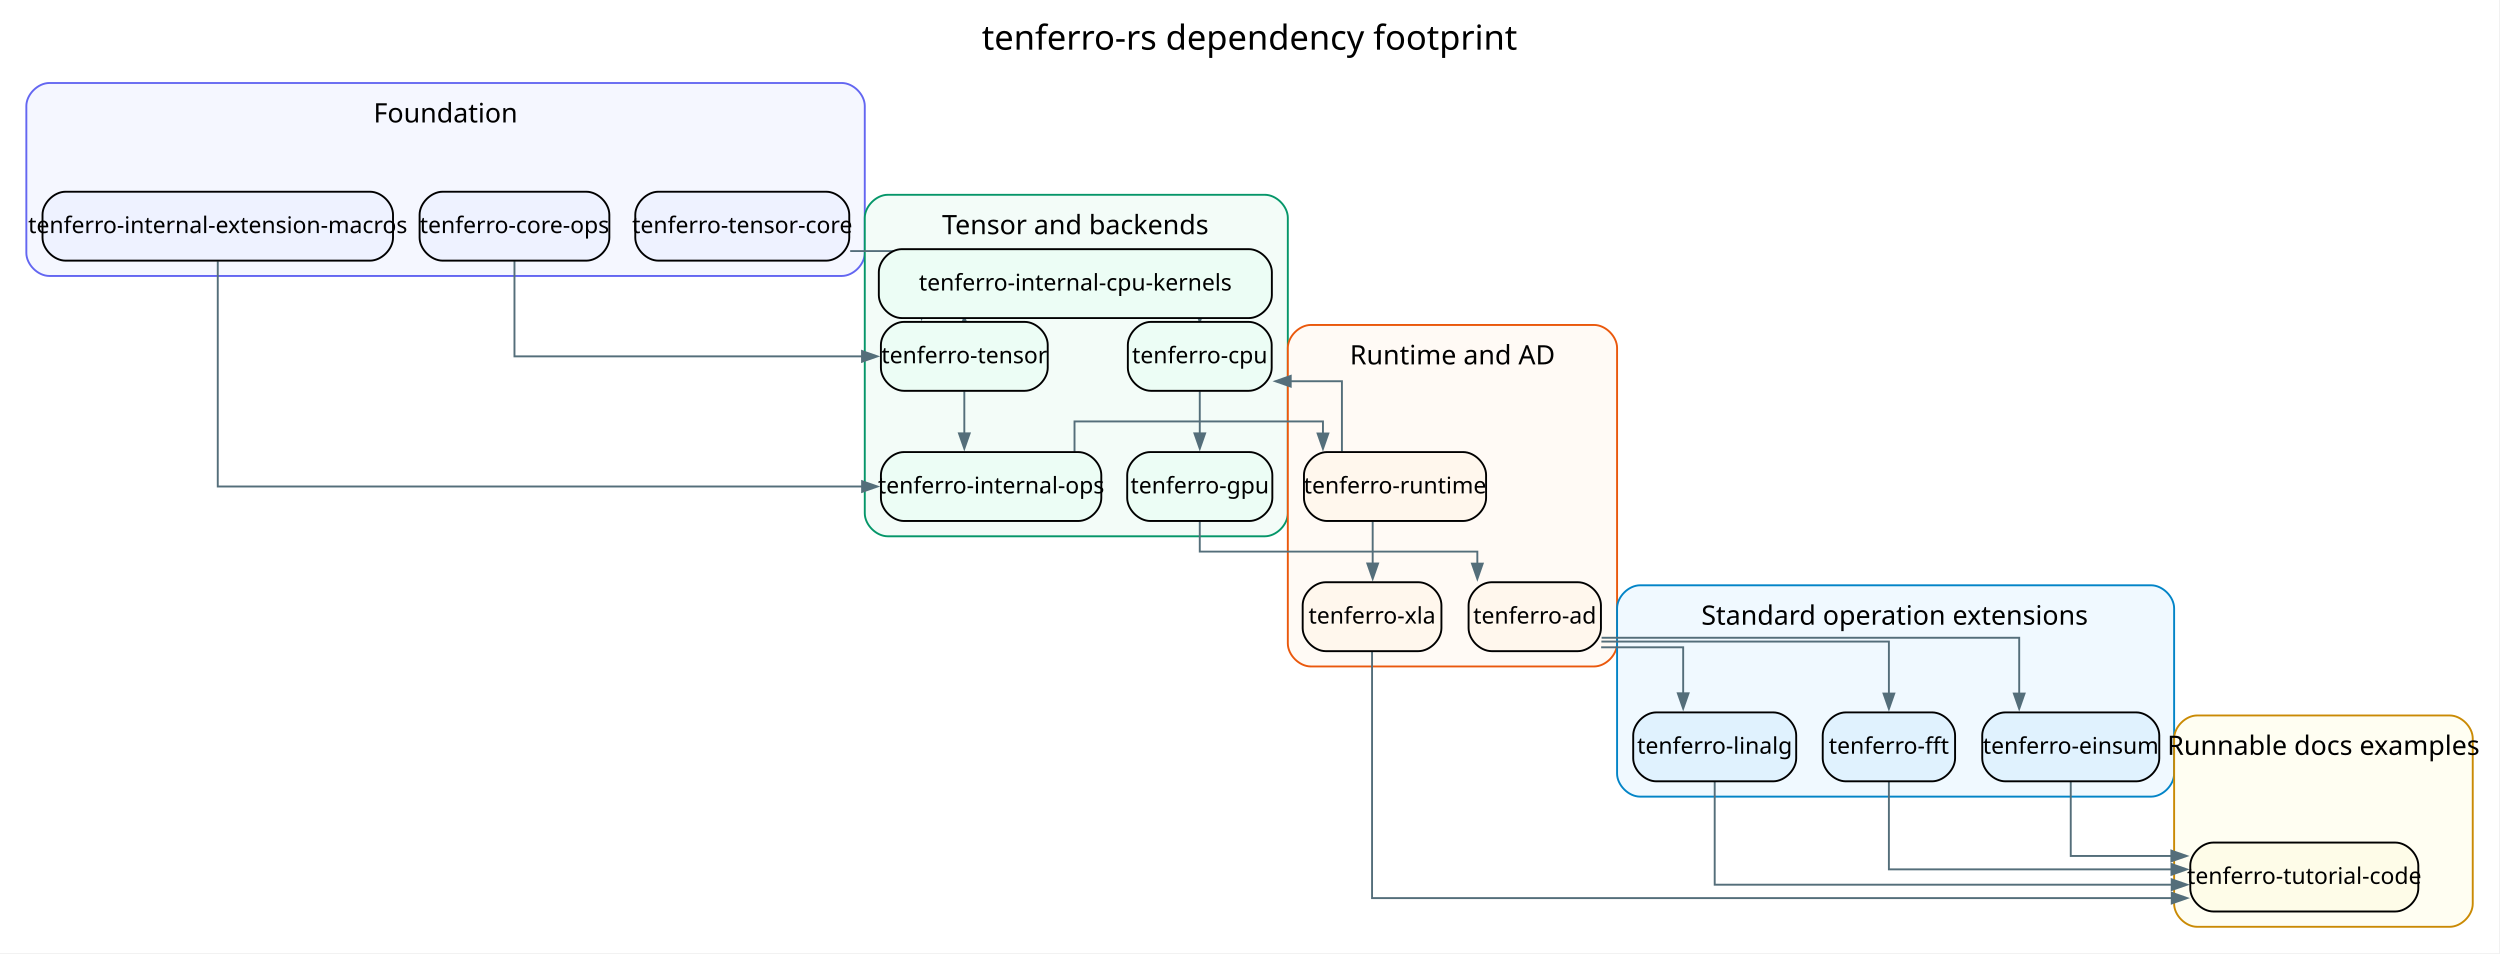
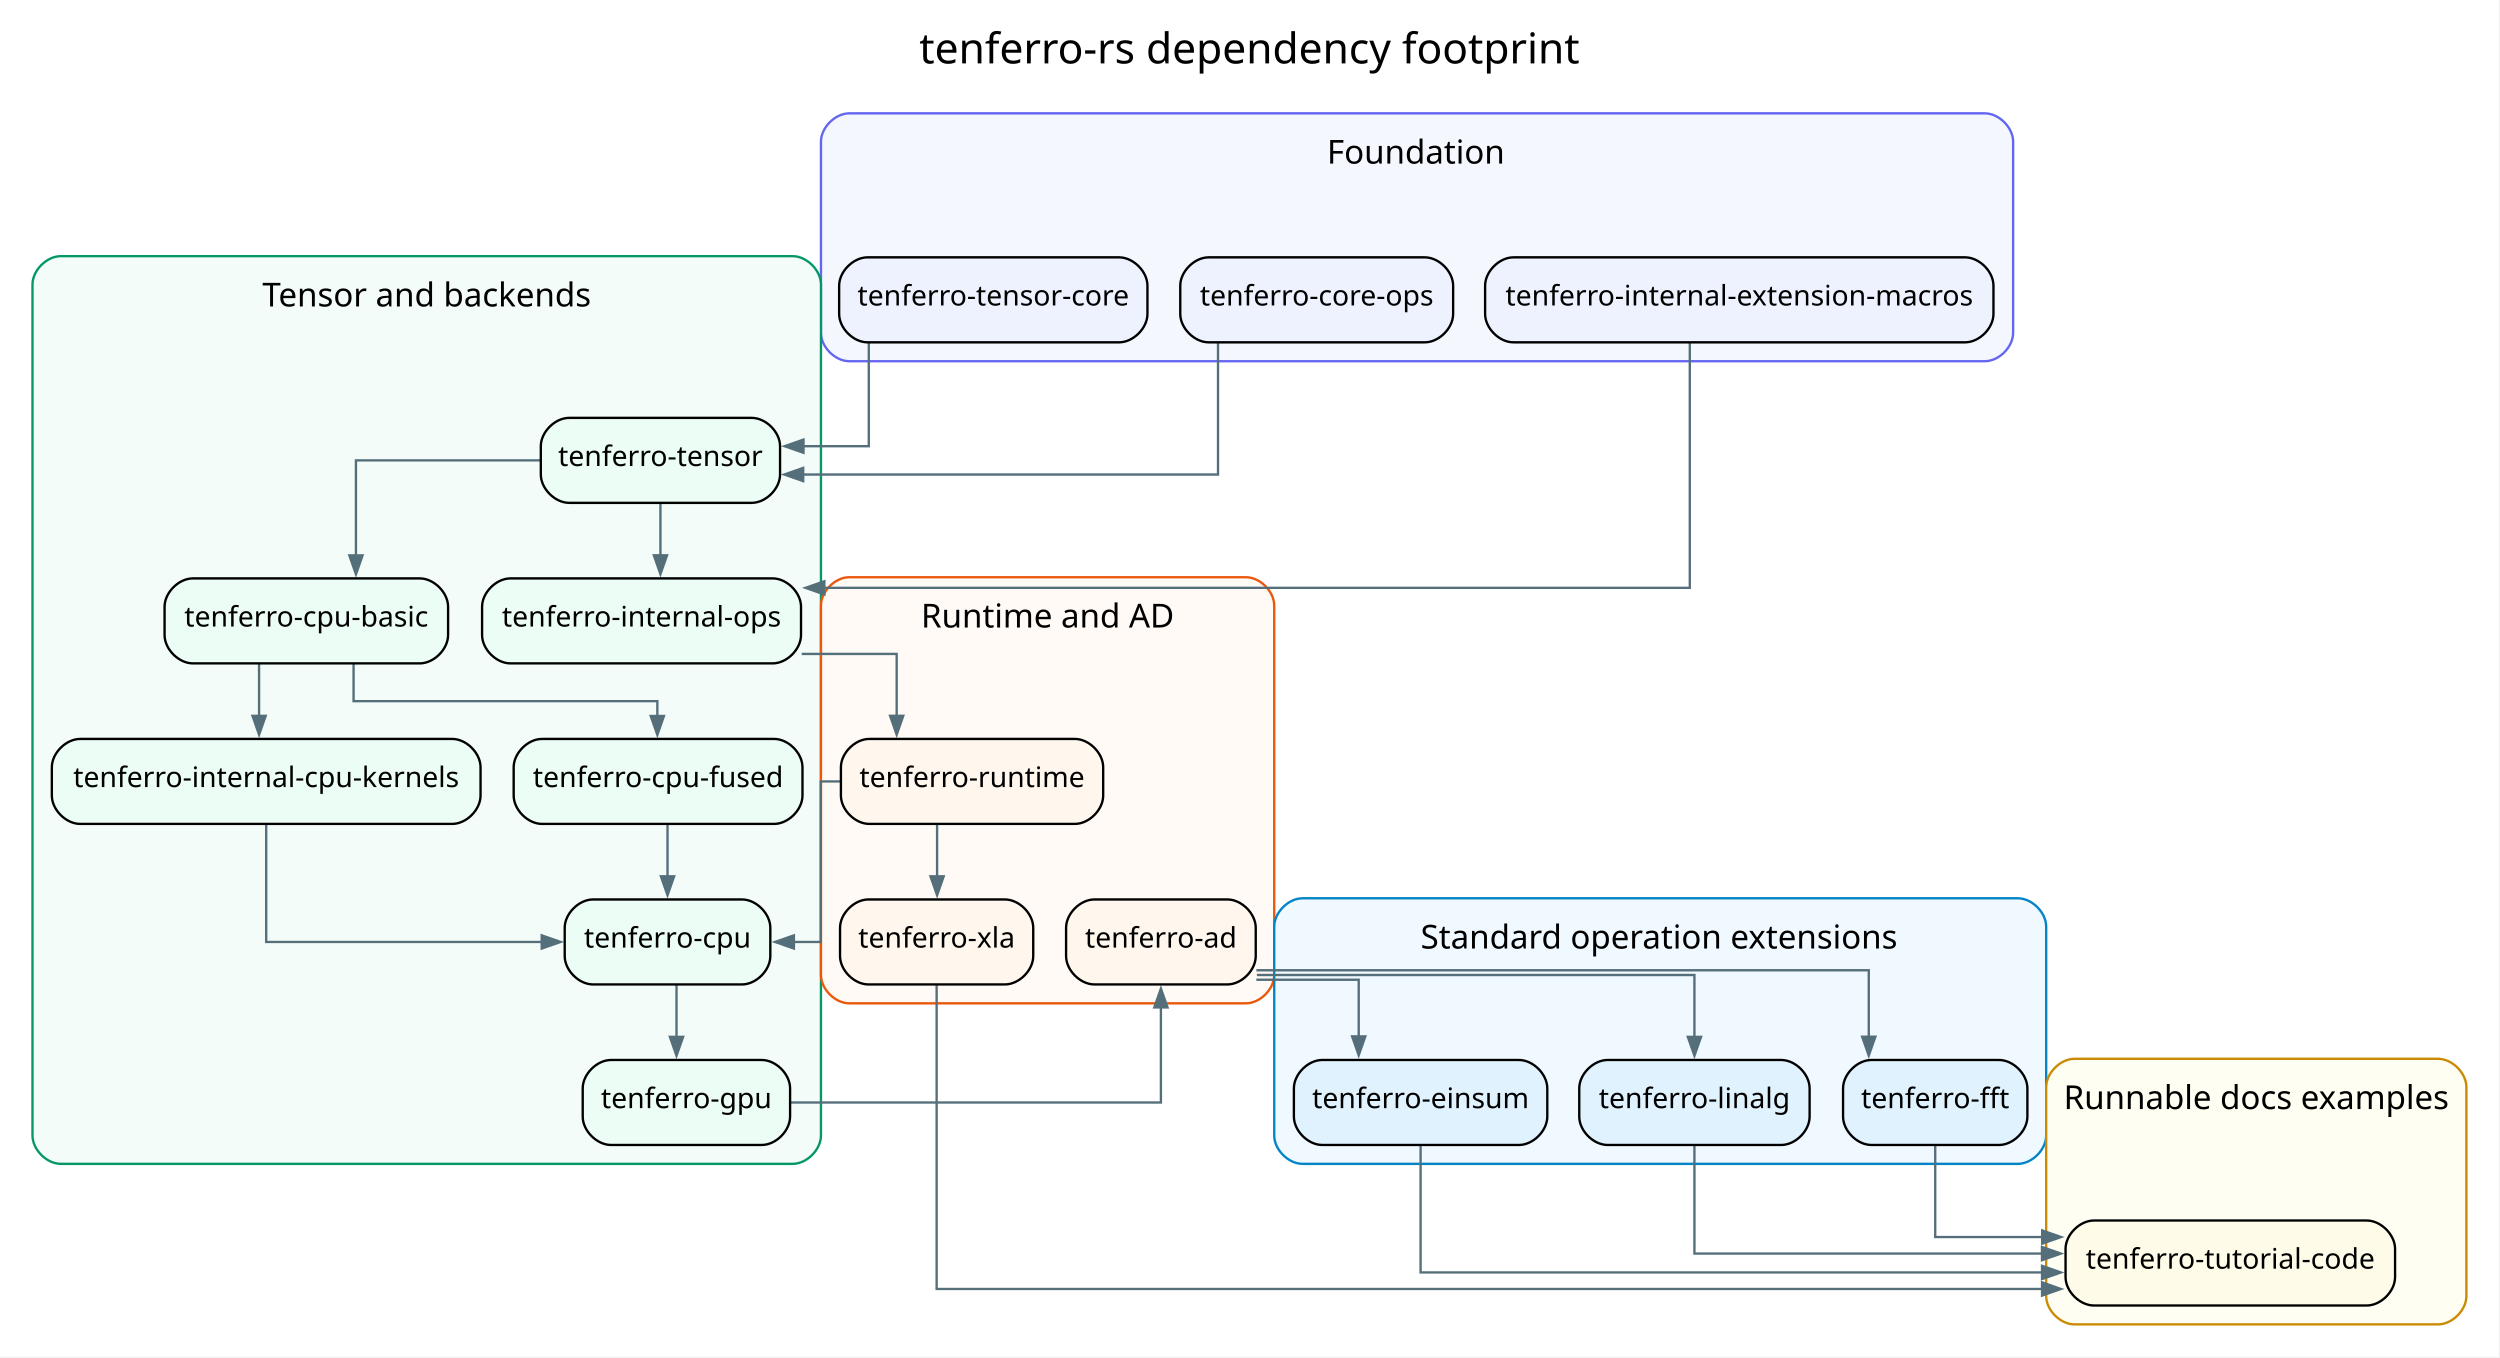
- <svg xmlns="http://www.w3.org/2000/svg" xmlns:xlink="http://www.w3.org/1999/xlink" width="1306pt" height="498pt" viewBox="0.00 0.00 1306.00 498.00" role="img" aria-labelledby="dependency-footprint-title dependency-footprint-desc">
-   <g id="graph0" class="graph" transform="scale(1 1) rotate(0) translate(5.76 492.16)">
-     <polygon fill="#ffffff" stroke="none" points="-5.76,5.76 -5.76,-492.16 1299.76,-492.16 1299.76,5.76 -5.76,5.76" />
-     <text xml:space="preserve" text-anchor="middle" x="647" y="-466.2" font-family="IBM Plex Sans" font-size="18.00">tenferro-rs dependency footprint</text>
+ <svg xmlns="http://www.w3.org/2000/svg" xmlns:xlink="http://www.w3.org/1999/xlink" width="1059pt" height="575pt" viewBox="0.00 0.00 1059.00 575.00" role="img" aria-labelledby="dependency-footprint-title dependency-footprint-desc">
+   <g id="graph0" class="graph" transform="scale(1 1) rotate(0) translate(5.76 569.01)">
+     <polygon fill="#ffffff" stroke="none" points="-5.76,5.76 -5.76,-569.01 1052.76,-569.01 1052.76,5.76 -5.76,5.76" />
+     <text xml:space="preserve" text-anchor="middle" x="523.5" y="-542.15" font-family="IBM Plex Sans" font-size="18.00">tenferro-rs dependency footprint</text>
    <g id="clust1" class="cluster">
-       <path fill="#f5f7ff" stroke="#6366f1" d="M20,-348C20,-348 434,-348 434,-348 440,-348 446,-354 446,-360 446,-360 446,-436.8 446,-436.8 446,-442.8 440,-448.8 434,-448.8 434,-448.8 20,-448.8 20,-448.8 14,-448.8 8,-442.8 8,-436.8 8,-436.8 8,-360 8,-360 8,-354 14,-348 20,-348" />
+       <path fill="#f5f7ff" stroke="#6366f1" d="M354,-416C354,-416 835,-416 835,-416 841,-416 847,-422 847,-428 847,-428 847,-509 847,-509 847,-515 841,-521 835,-521 835,-521 354,-521 354,-521 348,-521 342,-515 342,-509 342,-509 342,-428 342,-428 342,-422 348,-416 354,-416" />
    </g>
    <g id="clust3" class="cluster">
-       <path fill="#f3fcf8" stroke="#059669" d="M458,-212C458,-212 655,-212 655,-212 661,-212 667,-218 667,-224 667,-224 667,-378.4 667,-378.4 667,-384.4 661,-390.4 655,-390.4 655,-390.4 458,-390.4 458,-390.4 452,-390.4 446,-384.4 446,-378.4 446,-378.4 446,-224 446,-224 446,-218 452,-212 458,-212" />
+       <path fill="#f3fcf8" stroke="#059669" d="M20,-76C20,-76 330,-76 330,-76 336,-76 342,-82 342,-88 342,-88 342,-448.5 342,-448.5 342,-454.5 336,-460.5 330,-460.5 330,-460.5 20,-460.5 20,-460.5 14,-460.5 8,-454.5 8,-448.5 8,-448.5 8,-88 8,-88 8,-82 14,-76 20,-76" />
    </g>
    <g id="clust5" class="cluster">
-       <path fill="#fffaf5" stroke="#ea580c" d="M679,-144C679,-144 827,-144 827,-144 833,-144 839,-150 839,-156 839,-156 839,-310.4 839,-310.4 839,-316.4 833,-322.4 827,-322.4 827,-322.4 679,-322.4 679,-322.4 673,-322.4 667,-316.4 667,-310.4 667,-310.4 667,-156 667,-156 667,-150 673,-144 679,-144" />
+       <path fill="#fffaf5" stroke="#ea580c" d="M354,-144C354,-144 522,-144 522,-144 528,-144 534,-150 534,-156 534,-156 534,-312.5 534,-312.5 534,-318.5 528,-324.5 522,-324.5 522,-324.5 354,-324.5 354,-324.5 348,-324.5 342,-318.5 342,-312.5 342,-312.5 342,-156 342,-156 342,-150 348,-144 354,-144" />
    </g>
    <g id="clust7" class="cluster">
-       <path fill="#f0f9ff" stroke="#0284c7" d="M851,-76C851,-76 1118,-76 1118,-76 1124,-76 1130,-82 1130,-88 1130,-88 1130,-174.4 1130,-174.4 1130,-180.4 1124,-186.4 1118,-186.4 1118,-186.4 851,-186.4 851,-186.4 845,-186.4 839,-180.4 839,-174.4 839,-174.4 839,-88 839,-88 839,-82 845,-76 851,-76" />
+       <path fill="#f0f9ff" stroke="#0284c7" d="M546,-76C546,-76 849,-76 849,-76 855,-76 861,-82 861,-88 861,-88 861,-176.5 861,-176.5 861,-182.5 855,-188.5 849,-188.5 849,-188.5 546,-188.5 546,-188.5 540,-188.5 534,-182.5 534,-176.5 534,-176.5 534,-88 534,-88 534,-82 540,-76 546,-76" />
    </g>
    <g id="clust9" class="cluster">
-       <path fill="#fffef2" stroke="#ca8a04" d="M1142,-8C1142,-8 1274,-8 1274,-8 1280,-8 1286,-14 1286,-20 1286,-20 1286,-106.4 1286,-106.4 1286,-112.4 1280,-118.4 1274,-118.4 1274,-118.4 1142,-118.4 1142,-118.4 1136,-118.4 1130,-112.4 1130,-106.4 1130,-106.4 1130,-20 1130,-20 1130,-14 1136,-8 1142,-8" />
+       <path fill="#fffef2" stroke="#ca8a04" d="M873,-8C873,-8 1027,-8 1027,-8 1033,-8 1039,-14 1039,-20 1039,-20 1039,-108.5 1039,-108.5 1039,-114.5 1033,-120.5 1027,-120.5 1027,-120.5 873,-120.5 873,-120.5 867,-120.5 861,-114.5 861,-108.5 861,-108.5 861,-20 861,-20 861,-14 867,-8 873,-8" />
    </g>
    <g id="edge1" class="edge">
-       <path fill="none" stroke="#546e7a" d="M438.38,-361C458.22,-361 475.67,-361 475.67,-361 475.67,-361 475.67,-333.83 475.67,-333.83" />
-       <polygon fill="#546e7a" stroke="#546e7a" points="478.47,-333.83 475.67,-325.83 472.87,-333.83 478.47,-333.83" />
+       <path fill="none" stroke="#546e7a" d="M362.26,-423.73C362.26,-405.44 362.26,-380 362.26,-380 362.26,-380 334.6,-380 334.6,-380" />
+       <polygon fill="#546e7a" stroke="#546e7a" points="334.6,-377.2 326.6,-380 334.6,-382.8 334.6,-377.2" />
+     </g>
+     <g id="edge14" class="edge">
+       <path fill="none" stroke="#546e7a" d="M710.04,-423.74C710.04,-389.7 710.04,-320 710.04,-320 710.04,-320 343.44,-320 343.44,-320" />
+       <polygon fill="#546e7a" stroke="#546e7a" points="343.44,-317.2 335.44,-320 343.44,-322.8 343.44,-317.2" />
+     </g>
+     <g id="edge2" class="edge">
+       <path fill="none" stroke="#546e7a" d="M510.19,-423.71C510.19,-401.79 510.19,-368 510.19,-368 510.19,-368 334.47,-368 334.47,-368" />
+       <polygon fill="#546e7a" stroke="#546e7a" points="334.47,-365.2 326.47,-368 334.47,-370.8 334.47,-365.2" />
+     </g>
+     <g id="edge4" class="edge">
+       <path fill="none" stroke="#546e7a" d="M223.02,-374C186.97,-374 145.02,-374 145.02,-374 145.02,-374 145.02,-333.74 145.02,-333.74" />
+       <polygon fill="#546e7a" stroke="#546e7a" points="147.82,-333.74 145.02,-325.74 142.22,-333.74 147.82,-333.74" />
+     </g>
+     <g id="edge13" class="edge">
+       <path fill="none" stroke="#546e7a" d="M274,-355.78C274,-355.78 274,-333.79 274,-333.79" />
+       <polygon fill="#546e7a" stroke="#546e7a" points="276.8,-333.79 274,-325.79 271.2,-333.79 276.8,-333.79" />
+     </g>
+     <g id="edge6" class="edge">
+       <path fill="none" stroke="#546e7a" d="M107,-219.78C107,-199.63 107,-170 107,-170 107,-170 223.71,-170 223.71,-170" />
+       <polygon fill="#546e7a" stroke="#546e7a" points="223.71,-172.8 231.71,-170 223.71,-167.2 223.71,-172.8" />
+     </g>
+     <g id="edge3" class="edge">
+       <path fill="none" stroke="#546e7a" d="M103.98,-287.78C103.98,-287.78 103.98,-265.79 103.98,-265.79" />
+       <polygon fill="#546e7a" stroke="#546e7a" points="106.79,-265.79 103.99,-257.79 101.19,-265.79 106.79,-265.79" />
+     </g>
+     <g id="edge5" class="edge">
+       <path fill="none" stroke="#546e7a" d="M144.01,-287.81C144.01,-279.72 144.01,-272 144.01,-272 144.01,-272 272.69,-272 272.69,-272 272.69,-272 272.69,-265.71 272.69,-265.71" />
+       <polygon fill="#546e7a" stroke="#546e7a" points="275.49,-265.71 272.69,-257.71 269.89,-265.71 275.49,-265.71" />
+     </g>
+     <g id="edge7" class="edge">
+       <path fill="none" stroke="#546e7a" d="M277,-219.78C277,-219.78 277,-197.79 277,-197.79" />
+       <polygon fill="#546e7a" stroke="#546e7a" points="279.8,-197.79 277,-189.79 274.2,-197.79 279.8,-197.79" />
    </g>
    <g id="edge9" class="edge">
-       <path fill="none" stroke="#546e7a" d="M108,-355.66C108,-318.54 108,-238 108,-238 108,-238 444.6,-238 444.6,-238" />
-       <polygon fill="#546e7a" stroke="#546e7a" points="444.6,-240.8 452.6,-238 444.6,-235.2 444.6,-240.8" />
-     </g>
-     <g id="edge2" class="edge">
-       <path fill="none" stroke="#546e7a" d="M263,-355.78C263,-335.63 263,-306 263,-306 263,-306 444.56,-306 444.56,-306" />
-       <polygon fill="#546e7a" stroke="#546e7a" points="444.56,-308.8 452.56,-306 444.56,-303.2 444.56,-308.8" />
+       <path fill="none" stroke="#546e7a" d="M280.81,-151.78C280.81,-151.78 280.81,-129.79 280.81,-129.79" />
+       <polygon fill="#546e7a" stroke="#546e7a" points="283.61,-129.79 280.81,-121.79 278.01,-129.79 283.61,-129.79" />
+     </g>
+     <g id="edge12" class="edge">
+       <path fill="none" stroke="#546e7a" d="M329.11,-102C388.28,-102 486,-102 486,-102 486,-102 486,-142.26 486,-142.26" />
+       <polygon fill="#546e7a" stroke="#546e7a" points="483.2,-142.26 486,-150.26 488.8,-142.26 483.2,-142.26" />
+     </g>
+     <g id="edge10" class="edge">
+       <path fill="none" stroke="#546e7a" d="M333.83,-292C355.54,-292 374.07,-292 374.07,-292 374.07,-292 374.07,-265.8 374.07,-265.8" />
+       <polygon fill="#546e7a" stroke="#546e7a" points="376.87,-265.8 374.07,-257.8 371.27,-265.8 376.87,-265.8" />
    </g>
    <g id="edge8" class="edge">
-       <path fill="none" stroke="#546e7a" d="M498,-287.78C498,-287.78 498,-265.79 498,-265.79" />
-       <polygon fill="#546e7a" stroke="#546e7a" points="500.8,-265.79 498,-257.79 495.2,-265.79 500.8,-265.79" />
+       <path fill="none" stroke="#546e7a" d="M350.05,-238C345.11,-238 341.94,-238 341.94,-238 341.94,-238 341.94,-170 341.94,-170 341.94,-170 330.55,-170 330.55,-170" />
+       <polygon fill="#546e7a" stroke="#546e7a" points="330.55,-167.2 322.55,-170 330.55,-172.8 330.55,-167.2" />
+     </g>
+     <g id="edge11" class="edge">
+       <path fill="none" stroke="#546e7a" d="M391.19,-219.78C391.19,-219.78 391.19,-197.79 391.19,-197.79" />
+       <polygon fill="#546e7a" stroke="#546e7a" points="393.99,-197.79 391.19,-189.79 388.39,-197.79 393.99,-197.79" />
+     </g>
+     <g id="edge21" class="edge">
+       <path fill="none" stroke="#546e7a" d="M391,-151.68C391,-112.27 391,-23 391,-23 391,-23 859.25,-23 859.25,-23" />
+       <polygon fill="#546e7a" stroke="#546e7a" points="859.25,-25.8 867.25,-23 859.25,-20.2 859.25,-25.8" />
+     </g>
+     <g id="edge15" class="edge">
+       <path fill="none" stroke="#546e7a" d="M526.42,-154C547.85,-154 569.79,-154 569.79,-154 569.79,-154 569.79,-129.99 569.79,-129.99" />
+       <polygon fill="#546e7a" stroke="#546e7a" points="572.59,-129.99 569.79,-121.99 566.99,-129.99 572.59,-129.99" />
+     </g>
+     <g id="edge16" class="edge">
+       <path fill="none" stroke="#546e7a" d="M526.67,-156C591.73,-156 712,-156 712,-156 712,-156 712,-129.8 712,-129.8" />
+       <polygon fill="#546e7a" stroke="#546e7a" points="714.8,-129.8 712,-121.8 709.2,-129.8 714.8,-129.8" />
    </g>
    <g id="edge17" class="edge">
-       <path fill="none" stroke="#546e7a" d="M498,-324.22C498,-324.96 498,-325.37 498,-325.37 498,-325.37 498,-325.43 498,-325.43" />
-       <polygon fill="#546e7a" stroke="#546e7a" points="495.2,-318.51 498,-326.51 500.8,-318.51 495.2,-318.51" />
+       <path fill="none" stroke="#546e7a" d="M526.44,-158C608.29,-158 785.85,-158 785.85,-158 785.85,-158 785.85,-129.85 785.85,-129.85" />
+       <polygon fill="#546e7a" stroke="#546e7a" points="788.65,-129.85 785.85,-121.85 783.05,-129.85 788.65,-129.85" />
    </g>
    <g id="edge18" class="edge">
-       <path fill="none" stroke="#546e7a" d="M621,-325.49C621,-325.49 621,-325.14 621,-325.14" />
-       <polygon fill="#546e7a" stroke="#546e7a" points="623.8,-332 621,-324 618.2,-332 623.8,-332" />
-     </g>
-     <g id="edge4" class="edge">
-       <path fill="none" stroke="#546e7a" d="M621,-287.78C621,-287.78 621,-265.79 621,-265.79" />
-       <polygon fill="#546e7a" stroke="#546e7a" points="623.8,-265.79 621,-257.79 618.2,-265.79 623.8,-265.79" />
-     </g>
-     <g id="edge7" class="edge">
-       <path fill="none" stroke="#546e7a" d="M621,-219.81C621,-211.72 621,-204 621,-204 621,-204 766,-204 766,-204 766,-204 766,-197.71 766,-197.71" />
-       <polygon fill="#546e7a" stroke="#546e7a" points="768.8,-197.71 766,-189.71 763.2,-197.71 768.8,-197.71" />
-     </g>
-     <g id="edge5" class="edge">
-       <path fill="none" stroke="#546e7a" d="M555.57,-256.19C555.57,-264.28 555.57,-272 555.57,-272 555.57,-272 685.35,-272 685.35,-272 685.35,-272 685.35,-265.71 685.35,-265.71" />
-       <polygon fill="#546e7a" stroke="#546e7a" points="688.15,-265.71 685.35,-257.71 682.55,-265.71 688.15,-265.71" />
-     </g>
-     <g id="edge3" class="edge">
-       <path fill="none" stroke="#546e7a" d="M695.26,-256.31C695.26,-272.31 695.26,-293 695.26,-293 695.26,-293 668.51,-293 668.51,-293" />
-       <polygon fill="#546e7a" stroke="#546e7a" points="668.51,-290.2 660.51,-293 668.51,-295.8 668.51,-290.2" />
-     </g>
-     <g id="edge6" class="edge">
-       <path fill="none" stroke="#546e7a" d="M711.33,-219.78C711.33,-219.78 711.33,-197.79 711.33,-197.79" />
-       <polygon fill="#546e7a" stroke="#546e7a" points="714.13,-197.79 711.33,-189.79 708.53,-197.79 714.13,-197.79" />
-     </g>
-     <g id="edge16" class="edge">
-       <path fill="none" stroke="#546e7a" d="M711,-151.68C711,-112.27 711,-23 711,-23 711,-23 1128.77,-23 1128.77,-23" />
-       <polygon fill="#546e7a" stroke="#546e7a" points="1128.77,-25.8 1136.77,-23 1128.77,-20.2 1128.77,-25.8" />
-     </g>
-     <g id="edge10" class="edge">
-       <path fill="none" stroke="#546e7a" d="M830.92,-159C900.34,-159 1049.07,-159 1049.07,-159 1049.07,-159 1049.07,-129.86 1049.07,-129.86" />
-       <polygon fill="#546e7a" stroke="#546e7a" points="1051.87,-129.86 1049.07,-121.86 1046.27,-129.86 1051.87,-129.86" />
-     </g>
-     <g id="edge11" class="edge">
-       <path fill="none" stroke="#546e7a" d="M830.68,-154C851.33,-154 873.53,-154 873.53,-154 873.53,-154 873.53,-129.99 873.53,-129.99" />
-       <polygon fill="#546e7a" stroke="#546e7a" points="876.33,-129.99 873.53,-121.99 870.73,-129.99 876.33,-129.99" />
-     </g>
-     <g id="edge12" class="edge">
-       <path fill="none" stroke="#546e7a" d="M830.8,-157C884.39,-157 981,-157 981,-157 981,-157 981,-129.83 981,-129.83" />
-       <polygon fill="#546e7a" stroke="#546e7a" points="983.8,-129.83 981,-121.83 978.2,-129.83 983.8,-129.83" />
-     </g>
-     <g id="edge13" class="edge">
-       <path fill="none" stroke="#546e7a" d="M1076,-83.65C1076,-66.99 1076,-45 1076,-45 1076,-45 1128.56,-45 1128.56,-45" />
-       <polygon fill="#546e7a" stroke="#546e7a" points="1128.56,-47.8 1136.56,-45 1128.56,-42.2 1128.56,-47.8" />
-     </g>
-     <g id="edge15" class="edge">
-       <path fill="none" stroke="#546e7a" d="M890,-83.83C890,-62.5 890,-30 890,-30 890,-30 1128.74,-30 1128.74,-30" />
-       <polygon fill="#546e7a" stroke="#546e7a" points="1128.74,-32.8 1136.74,-30 1128.74,-27.2 1128.74,-32.8" />
-     </g>
-     <g id="edge14" class="edge">
-       <path fill="none" stroke="#546e7a" d="M981,-83.83C981,-64.91 981,-38 981,-38 981,-38 1128.62,-38 1128.62,-38" />
-       <polygon fill="#546e7a" stroke="#546e7a" points="1128.62,-40.8 1136.62,-38 1128.62,-35.2 1128.62,-40.8" />
+       <path fill="none" stroke="#546e7a" d="M596,-83.83C596,-62.5 596,-30 596,-30 596,-30 859.25,-30 859.25,-30" />
+       <polygon fill="#546e7a" stroke="#546e7a" points="859.25,-32.8 867.25,-30 859.25,-27.2 859.25,-32.8" />
+     </g>
+     <g id="edge20" class="edge">
+       <path fill="none" stroke="#546e7a" d="M712,-83.83C712,-64.91 712,-38 712,-38 712,-38 859.22,-38 859.22,-38" />
+       <polygon fill="#546e7a" stroke="#546e7a" points="859.22,-40.8 867.22,-38 859.22,-35.2 859.22,-40.8" />
+     </g>
+     <g id="edge19" class="edge">
+       <path fill="none" stroke="#546e7a" d="M814,-83.65C814,-66.99 814,-45 814,-45 814,-45 859.31,-45 859.31,-45" />
+       <polygon fill="#546e7a" stroke="#546e7a" points="859.31,-47.8 867.31,-45 859.31,-42.2 859.31,-47.8" />
    </g>
    <g id="node1" class="node cluster-title">
-       <text xml:space="preserve" text-anchor="middle" x="227" y="-428.2" font-family="IBM Plex Sans" font-size="14.00">Foundation</text>
+       <text xml:space="preserve" text-anchor="middle" x="594" y="-499.7" font-family="IBM Plex Sans" font-size="14.00">Foundation</text>
    </g>
    <g id="node2" class="node">
      <g id="a_node2">
        <a xlink:href="index.html#tenferro-tensor-core" xlink:title="tenferro-tensor-core" target="_parent">
-           <path fill="#eef2ff" stroke="black" d="M425.89,-392C425.89,-392 338.11,-392 338.11,-392 332.11,-392 326.11,-386 326.11,-380 326.11,-380 326.11,-368 326.11,-368 326.11,-362 332.11,-356 338.11,-356 338.11,-356 425.89,-356 425.89,-356 431.89,-356 437.89,-362 437.89,-368 437.89,-368 437.89,-380 437.89,-380 437.89,-386 431.89,-392 425.89,-392" />
-           <text xml:space="preserve" text-anchor="middle" x="382" y="-370.4" font-family="IBM Plex Sans" font-size="12.00">tenferro-tensor-core</text>
+           <path fill="#eef2ff" stroke="black" d="M468.3,-460C468.3,-460 361.7,-460 361.7,-460 355.7,-460 349.7,-454 349.7,-448 349.7,-448 349.7,-436 349.7,-436 349.7,-430 355.7,-424 361.7,-424 361.7,-424 468.3,-424 468.3,-424 474.3,-424 480.3,-430 480.3,-436 480.3,-436 480.3,-448 480.3,-448 480.3,-454 474.3,-460 468.3,-460" />
+           <text xml:space="preserve" text-anchor="middle" x="415" y="-439.6" font-family="IBM Plex Sans" font-size="12.00">tenferro-tensor-core</text>
        </a>
      </g>
    </g>
    <g id="node3" class="node">
      <g id="a_node3">
        <a xlink:href="index.html#tenferro-internal-extension-macros" xlink:title="tenferro-internal-extension-macros" target="_parent">
-           <path fill="#eef2ff" stroke="black" d="M187.55,-392C187.55,-392 28.45,-392 28.45,-392 22.45,-392 16.45,-386 16.45,-380 16.45,-380 16.45,-368 16.45,-368 16.45,-362 22.45,-356 28.45,-356 28.45,-356 187.55,-356 187.55,-356 193.55,-356 199.55,-362 199.55,-368 199.55,-368 199.55,-380 199.55,-380 199.55,-386 193.55,-392 187.55,-392" />
-           <text xml:space="preserve" text-anchor="middle" x="108" y="-370.4" font-family="IBM Plex Sans" font-size="12.00">tenferro-internal-extension-macros</text>
+           <path fill="#eef2ff" stroke="black" d="M826.67,-460C826.67,-460 635.33,-460 635.33,-460 629.33,-460 623.33,-454 623.33,-448 623.33,-448 623.33,-436 623.33,-436 623.33,-430 629.33,-424 635.33,-424 635.33,-424 826.67,-424 826.67,-424 832.67,-424 838.67,-430 838.67,-436 838.67,-436 838.67,-448 838.67,-448 838.67,-454 832.67,-460 826.67,-460" />
+           <text xml:space="preserve" text-anchor="middle" x="731" y="-439.6" font-family="IBM Plex Sans" font-size="12.00">tenferro-internal-extension-macros</text>
        </a>
      </g>
    </g>
    <g id="node4" class="node">
      <g id="a_node4">
        <a xlink:href="index.html#tenferro-core-ops" xlink:title="tenferro-core-ops" target="_parent">
-           <path fill="#eef2ff" stroke="black" d="M300.56,-392C300.56,-392 225.44,-392 225.44,-392 219.44,-392 213.44,-386 213.44,-380 213.44,-380 213.44,-368 213.44,-368 213.44,-362 219.44,-356 225.44,-356 225.44,-356 300.56,-356 300.56,-356 306.56,-356 312.56,-362 312.56,-368 312.56,-368 312.56,-380 312.56,-380 312.56,-386 306.56,-392 300.56,-392" />
-           <text xml:space="preserve" text-anchor="middle" x="263" y="-370.4" font-family="IBM Plex Sans" font-size="12.00">tenferro-core-ops</text>
+           <path fill="#eef2ff" stroke="black" d="M597.79,-460C597.79,-460 506.2,-460 506.2,-460 500.2,-460 494.2,-454 494.2,-448 494.2,-448 494.2,-436 494.2,-436 494.2,-430 500.2,-424 506.2,-424 506.2,-424 597.79,-424 597.79,-424 603.79,-424 609.79,-430 609.79,-436 609.79,-436 609.79,-448 609.79,-448 609.79,-454 603.79,-460 597.79,-460" />
+           <text xml:space="preserve" text-anchor="middle" x="552" y="-439.6" font-family="IBM Plex Sans" font-size="12.00">tenferro-core-ops</text>
        </a>
      </g>
    </g>
    <g id="node5" class="node cluster-title">
-       <text xml:space="preserve" text-anchor="middle" x="556" y="-369.8" font-family="IBM Plex Sans" font-size="14.00">Tensor and backends</text>
+       <text xml:space="preserve" text-anchor="middle" x="175" y="-439.2" font-family="IBM Plex Sans" font-size="14.00">Tensor and backends</text>
    </g>
    <g id="node6" class="node">
      <g id="a_node6">
        <a xlink:href="index.html#tenferro-tensor" xlink:title="tenferro-tensor" target="_parent">
-           <path fill="#ecfdf5" stroke="black" d="M529.57,-324C529.57,-324 466.43,-324 466.43,-324 460.43,-324 454.43,-318 454.43,-312 454.43,-312 454.43,-300 454.43,-300 454.43,-294 460.43,-288 466.43,-288 466.43,-288 529.57,-288 529.57,-288 535.57,-288 541.57,-294 541.57,-300 541.57,-300 541.57,-312 541.57,-312 541.57,-318 535.57,-324 529.57,-324" />
-           <text xml:space="preserve" text-anchor="middle" x="498" y="-302.4" font-family="IBM Plex Sans" font-size="12.00">tenferro-tensor</text>
+           <path fill="#ecfdf5" stroke="black" d="M312.67,-392C312.67,-392 235.33,-392 235.33,-392 229.33,-392 223.33,-386 223.33,-380 223.33,-380 223.33,-368 223.33,-368 223.33,-362 229.33,-356 235.33,-356 235.33,-356 312.67,-356 312.67,-356 318.67,-356 324.67,-362 324.67,-368 324.67,-368 324.67,-380 324.67,-380 324.67,-386 318.67,-392 312.67,-392" />
+           <text xml:space="preserve" text-anchor="middle" x="274" y="-371.6" font-family="IBM Plex Sans" font-size="12.00">tenferro-tensor</text>
+         </a>
+       </g>
+     </g>
+     <g id="node7" class="node">
+       <g id="a_node7">
+         <a xlink:href="index.html#tenferro-internal-cpu-kernels" xlink:title="tenferro-internal-cpu-kernels" target="_parent">
+           <path fill="#ecfdf5" stroke="black" d="M185.8,-256C185.8,-256 28.2,-256 28.2,-256 22.2,-256 16.2,-250 16.2,-244 16.2,-244 16.2,-232 16.2,-232 16.2,-226 22.2,-220 28.2,-220 28.2,-220 185.8,-220 185.8,-220 191.8,-220 197.8,-226 197.8,-232 197.8,-232 197.8,-244 197.8,-244 197.8,-250 191.8,-256 185.8,-256" />
+           <text xml:space="preserve" text-anchor="middle" x="107" y="-235.6" font-family="IBM Plex Sans" font-size="12.00">tenferro-internal-cpu-kernels</text>
+         </a>
+       </g>
+     </g>
+     <g id="node8" class="node">
+       <g id="a_node8">
+         <a xlink:href="index.html#tenferro-cpu-basic" xlink:title="tenferro-cpu-basic" target="_parent">
+           <path fill="#ecfdf5" stroke="black" d="M172.05,-324C172.05,-324 75.95,-324 75.95,-324 69.95,-324 63.95,-318 63.95,-312 63.95,-312 63.95,-300 63.95,-300 63.95,-294 69.95,-288 75.95,-288 75.95,-288 172.05,-288 172.05,-288 178.05,-288 184.05,-294 184.05,-300 184.05,-300 184.05,-312 184.05,-312 184.05,-318 178.05,-324 172.05,-324" />
+           <text xml:space="preserve" text-anchor="middle" x="124" y="-303.6" font-family="IBM Plex Sans" font-size="12.00">tenferro-cpu-basic</text>
+         </a>
+       </g>
+     </g>
+     <g id="node9" class="node">
+       <g id="a_node9">
+         <a xlink:href="index.html#tenferro-cpu-fused" xlink:title="tenferro-cpu-fused" target="_parent">
+           <path fill="#ecfdf5" stroke="black" d="M322.17,-256C322.17,-256 223.83,-256 223.83,-256 217.83,-256 211.83,-250 211.83,-244 211.83,-244 211.83,-232 211.83,-232 211.83,-226 217.83,-220 223.83,-220 223.83,-220 322.17,-220 322.17,-220 328.17,-220 334.17,-226 334.17,-232 334.17,-232 334.17,-244 334.17,-244 334.17,-250 328.17,-256 322.17,-256" />
+           <text xml:space="preserve" text-anchor="middle" x="273" y="-235.6" font-family="IBM Plex Sans" font-size="12.00">tenferro-cpu-fused</text>
+         </a>
+       </g>
+     </g>
+     <g id="node10" class="node">
+       <g id="a_node10">
+         <a xlink:href="index.html#tenferro-cpu" xlink:title="tenferro-cpu" target="_parent">
+           <path fill="#ecfdf5" stroke="black" d="M308.55,-188C308.55,-188 245.45,-188 245.45,-188 239.45,-188 233.45,-182 233.45,-176 233.45,-176 233.45,-164 233.45,-164 233.45,-158 239.45,-152 245.45,-152 245.45,-152 308.55,-152 308.55,-152 314.55,-152 320.55,-158 320.55,-164 320.55,-164 320.55,-176 320.55,-176 320.55,-182 314.55,-188 308.55,-188" />
+           <text xml:space="preserve" text-anchor="middle" x="277" y="-167.6" font-family="IBM Plex Sans" font-size="12.00">tenferro-cpu</text>
+         </a>
+       </g>
+     </g>
+     <g id="node11" class="node">
+       <g id="a_node11">
+         <a xlink:href="index.html#tenferro-gpu" xlink:title="tenferro-gpu" target="_parent">
+           <path fill="#ecfdf5" stroke="black" d="M316.92,-120C316.92,-120 253.08,-120 253.08,-120 247.08,-120 241.08,-114 241.08,-108 241.08,-108 241.08,-96 241.08,-96 241.08,-90 247.08,-84 253.08,-84 253.08,-84 316.92,-84 316.92,-84 322.92,-84 328.92,-90 328.92,-96 328.92,-96 328.92,-108 328.92,-108 328.92,-114 322.92,-120 316.92,-120" />
+           <text xml:space="preserve" text-anchor="middle" x="285" y="-99.6" font-family="IBM Plex Sans" font-size="12.00">tenferro-gpu</text>
+         </a>
+       </g>
+     </g>
+     <g id="node12" class="node">
+       <g id="a_node12">
+         <a xlink:href="index.html#tenferro-internal-ops" xlink:title="tenferro-internal-ops" target="_parent">
+           <path fill="#ecfdf5" stroke="black" d="M321.55,-324C321.55,-324 210.45,-324 210.45,-324 204.45,-324 198.45,-318 198.45,-312 198.45,-312 198.45,-300 198.45,-300 198.45,-294 204.45,-288 210.45,-288 210.45,-288 321.55,-288 321.55,-288 327.55,-288 333.55,-294 333.55,-300 333.55,-300 333.55,-312 333.55,-312 333.55,-318 327.55,-324 321.55,-324" />
+           <text xml:space="preserve" text-anchor="middle" x="266" y="-303.6" font-family="IBM Plex Sans" font-size="12.00">tenferro-internal-ops</text>
+         </a>
+       </g>
+     </g>
+     <g id="node13" class="node cluster-title">
+       <text xml:space="preserve" text-anchor="middle" x="438" y="-303.2" font-family="IBM Plex Sans" font-size="14.00">Runtime and AD</text>
+     </g>
+     <g id="node14" class="node">
+       <g id="a_node14">
+         <a xlink:href="index.html#tenferro-runtime" xlink:title="tenferro-runtime" target="_parent">
+           <path fill="#fff7ed" stroke="black" d="M449.55,-256C449.55,-256 362.45,-256 362.45,-256 356.45,-256 350.45,-250 350.45,-244 350.45,-244 350.45,-232 350.45,-232 350.45,-226 356.45,-220 362.45,-220 362.45,-220 449.55,-220 449.55,-220 455.55,-220 461.55,-226 461.55,-232 461.55,-232 461.55,-244 461.55,-244 461.55,-250 455.55,-256 449.55,-256" />
+           <text xml:space="preserve" text-anchor="middle" x="406" y="-235.6" font-family="IBM Plex Sans" font-size="12.00">tenferro-runtime</text>
+         </a>
+       </g>
+     </g>
+     <g id="node15" class="node">
+       <g id="a_node15">
+         <a xlink:href="index.html#tenferro-xla" xlink:title="tenferro-xla" target="_parent">
+           <path fill="#fff7ed" stroke="black" d="M419.92,-188C419.92,-188 362.08,-188 362.08,-188 356.08,-188 350.08,-182 350.08,-176 350.08,-176 350.08,-164 350.08,-164 350.08,-158 356.08,-152 362.08,-152 362.08,-152 419.92,-152 419.92,-152 425.92,-152 431.92,-158 431.92,-164 431.92,-164 431.92,-176 431.92,-176 431.92,-182 425.92,-188 419.92,-188" />
+           <text xml:space="preserve" text-anchor="middle" x="391" y="-167.6" font-family="IBM Plex Sans" font-size="12.00">tenferro-xla</text>
+         </a>
+       </g>
+     </g>
+     <g id="node16" class="node">
+       <g id="a_node16">
+         <a xlink:href="index.html#tenferro-ad" xlink:title="tenferro-ad" target="_parent">
+           <path fill="#fff7ed" stroke="black" d="M514.17,-188C514.17,-188 457.83,-188 457.83,-188 451.83,-188 445.83,-182 445.83,-176 445.83,-176 445.83,-164 445.83,-164 445.83,-158 451.83,-152 457.83,-152 457.83,-152 514.17,-152 514.17,-152 520.17,-152 526.17,-158 526.17,-164 526.17,-164 526.17,-176 526.17,-176 526.17,-182 520.17,-188 514.17,-188" />
+           <text xml:space="preserve" text-anchor="middle" x="486" y="-167.6" font-family="IBM Plex Sans" font-size="12.00">tenferro-ad</text>
+         </a>
+       </g>
+     </g>
+     <g id="node17" class="node cluster-title">
+       <text xml:space="preserve" text-anchor="middle" x="697" y="-167.2" font-family="IBM Plex Sans" font-size="14.00">Standard operation extensions</text>
+     </g>
+     <g id="node18" class="node">
+       <g id="a_node18">
+         <a xlink:href="index.html#tenferro-einsum" xlink:title="tenferro-einsum" target="_parent">
+           <path fill="#e0f2fe" stroke="black" d="M637.67,-120C637.67,-120 554.33,-120 554.33,-120 548.33,-120 542.33,-114 542.33,-108 542.33,-108 542.33,-96 542.33,-96 542.33,-90 548.33,-84 554.33,-84 554.33,-84 637.67,-84 637.67,-84 643.67,-84 649.67,-90 649.67,-96 649.67,-96 649.67,-108 649.67,-108 649.67,-114 643.67,-120 637.67,-120" />
+           <text xml:space="preserve" text-anchor="middle" x="596" y="-99.6" font-family="IBM Plex Sans" font-size="12.00">tenferro-einsum</text>
+         </a>
+       </g>
+     </g>
+     <g id="node19" class="node">
+       <g id="a_node19">
+         <a xlink:href="index.html#tenferro-linalg" xlink:title="tenferro-linalg" target="_parent">
+           <path fill="#e0f2fe" stroke="black" d="M748.79,-120C748.79,-120 675.21,-120 675.21,-120 669.21,-120 663.21,-114 663.21,-108 663.21,-108 663.21,-96 663.21,-96 663.21,-90 669.21,-84 675.21,-84 675.21,-84 748.79,-84 748.79,-84 754.79,-84 760.79,-90 760.79,-96 760.79,-96 760.79,-108 760.79,-108 760.79,-114 754.79,-120 748.79,-120" />
+           <text xml:space="preserve" text-anchor="middle" x="712" y="-99.6" font-family="IBM Plex Sans" font-size="12.00">tenferro-linalg</text>
        </a>
      </g>
    </g>
    <g id="node20" class="node">
      <g id="a_node20">
-         <a xlink:href="index.html#tenferro-internal-cpu-kernels" xlink:title="tenferro-internal-cpu-kernels" target="_parent">
-           <path fill="#ecfdf5" stroke="black" d="M646.66,-362C646.66,-362 465.34,-362 465.34,-362 459.34,-362 453.34,-356 453.34,-350 453.34,-350 453.34,-338 453.34,-338 453.34,-332 459.34,-326 465.34,-326 465.34,-326 646.66,-326 646.66,-326 652.66,-326 658.66,-332 658.66,-338 658.66,-338 658.66,-350 658.66,-350 658.66,-356 652.66,-362 646.66,-362" />
-           <text xml:space="preserve" text-anchor="middle" x="556" y="-340.4" font-family="IBM Plex Sans" font-size="12.00">tenferro-internal-cpu-kernels</text>
-         </a>
-       </g>
-     </g>
-     <g id="node7" class="node">
-       <g id="a_node7">
-         <a xlink:href="index.html#tenferro-cpu" xlink:title="tenferro-cpu" target="_parent">
-           <path fill="#ecfdf5" stroke="black" d="M646.57,-324C646.57,-324 595.43,-324 595.43,-324 589.43,-324 583.43,-318 583.43,-312 583.43,-312 583.43,-300 583.43,-300 583.43,-294 589.43,-288 595.43,-288 595.43,-288 646.57,-288 646.57,-288 652.57,-288 658.57,-294 658.57,-300 658.57,-300 658.57,-312 658.57,-312 658.57,-318 652.57,-324 646.57,-324" />
-           <text xml:space="preserve" text-anchor="middle" x="621" y="-302.4" font-family="IBM Plex Sans" font-size="12.00">tenferro-cpu</text>
-         </a>
-       </g>
-     </g>
-     <g id="node8" class="node">
-       <g id="a_node8">
-         <a xlink:href="index.html#tenferro-gpu" xlink:title="tenferro-gpu" target="_parent">
-           <path fill="#ecfdf5" stroke="black" d="M646.91,-256C646.91,-256 595.09,-256 595.09,-256 589.09,-256 583.09,-250 583.09,-244 583.09,-244 583.09,-232 583.09,-232 583.09,-226 589.09,-220 595.09,-220 595.09,-220 646.91,-220 646.91,-220 652.91,-220 658.91,-226 658.91,-232 658.91,-232 658.91,-244 658.91,-244 658.91,-250 652.91,-256 646.91,-256" />
-           <text xml:space="preserve" text-anchor="middle" x="621" y="-234.4" font-family="IBM Plex Sans" font-size="12.00">tenferro-gpu</text>
-         </a>
-       </g>
-     </g>
-     <g id="node9" class="node">
-       <g id="a_node9">
-         <a xlink:href="index.html#tenferro-internal-ops" xlink:title="tenferro-internal-ops" target="_parent">
-           <path fill="#ecfdf5" stroke="black" d="M557.56,-256C557.56,-256 466.44,-256 466.44,-256 460.44,-256 454.44,-250 454.44,-244 454.44,-244 454.44,-232 454.44,-232 454.44,-226 460.44,-220 466.44,-220 466.44,-220 557.56,-220 557.56,-220 563.56,-220 569.56,-226 569.56,-232 569.56,-232 569.56,-244 569.56,-244 569.56,-250 563.56,-256 557.56,-256" />
-           <text xml:space="preserve" text-anchor="middle" x="512" y="-234.4" font-family="IBM Plex Sans" font-size="12.00">tenferro-internal-ops</text>
-         </a>
-       </g>
-     </g>
-     <g id="node10" class="node cluster-title">
-       <text xml:space="preserve" text-anchor="middle" x="753" y="-301.8" font-family="IBM Plex Sans" font-size="14.00">Runtime and AD</text>
-     </g>
-     <g id="node11" class="node">
-       <g id="a_node11">
-         <a xlink:href="index.html#tenferro-runtime" xlink:title="tenferro-runtime" target="_parent">
-           <path fill="#fff7ed" stroke="black" d="M758.57,-256C758.57,-256 687.43,-256 687.43,-256 681.43,-256 675.43,-250 675.43,-244 675.43,-244 675.43,-232 675.43,-232 675.43,-226 681.43,-220 687.43,-220 687.43,-220 758.57,-220 758.57,-220 764.57,-220 770.57,-226 770.57,-232 770.57,-232 770.57,-244 770.57,-244 770.57,-250 764.57,-256 758.57,-256" />
-           <text xml:space="preserve" text-anchor="middle" x="723" y="-234.4" font-family="IBM Plex Sans" font-size="12.00">tenferro-runtime</text>
-         </a>
-       </g>
-     </g>
-     <g id="node12" class="node">
-       <g id="a_node12">
-         <a xlink:href="index.html#tenferro-xla" xlink:title="tenferro-xla" target="_parent">
-           <path fill="#fff7ed" stroke="black" d="M735.24,-188C735.24,-188 686.76,-188 686.76,-188 680.76,-188 674.76,-182 674.76,-176 674.76,-176 674.76,-164 674.76,-164 674.76,-158 680.76,-152 686.76,-152 686.76,-152 735.24,-152 735.24,-152 741.24,-152 747.24,-158 747.24,-164 747.24,-164 747.24,-176 747.24,-176 747.24,-182 741.24,-188 735.24,-188" />
-           <text xml:space="preserve" text-anchor="middle" x="711" y="-166.4" font-family="IBM Plex Sans" font-size="12.00">tenferro-xla</text>
-         </a>
-       </g>
-     </g>
-     <g id="node13" class="node">
-       <g id="a_node13">
-         <a xlink:href="index.html#tenferro-ad" xlink:title="tenferro-ad" target="_parent">
-           <path fill="#fff7ed" stroke="black" d="M818.57,-188C818.57,-188 773.43,-188 773.43,-188 767.43,-188 761.43,-182 761.43,-176 761.43,-176 761.43,-164 761.43,-164 761.43,-158 767.43,-152 773.43,-152 773.43,-152 818.57,-152 818.57,-152 824.57,-152 830.57,-158 830.57,-164 830.57,-164 830.57,-176 830.57,-176 830.57,-182 824.57,-188 818.57,-188" />
-           <text xml:space="preserve" text-anchor="middle" x="796" y="-166.4" font-family="IBM Plex Sans" font-size="12.00">tenferro-ad</text>
-         </a>
-       </g>
-     </g>
-     <g id="node14" class="node cluster-title">
-       <text xml:space="preserve" text-anchor="middle" x="984" y="-165.8" font-family="IBM Plex Sans" font-size="14.00">Standard operation extensions</text>
-     </g>
-     <g id="node15" class="node">
-       <g id="a_node15">
-         <a xlink:href="index.html#tenferro-einsum" xlink:title="tenferro-einsum" target="_parent">
-           <path fill="#e0f2fe" stroke="black" d="M1110.24,-120C1110.24,-120 1041.76,-120 1041.76,-120 1035.76,-120 1029.76,-114 1029.76,-108 1029.76,-108 1029.76,-96 1029.76,-96 1029.76,-90 1035.76,-84 1041.76,-84 1041.76,-84 1110.24,-84 1110.24,-84 1116.24,-84 1122.24,-90 1122.24,-96 1122.24,-96 1122.24,-108 1122.24,-108 1122.24,-114 1116.24,-120 1110.24,-120" />
-           <text xml:space="preserve" text-anchor="middle" x="1076" y="-98.4" font-family="IBM Plex Sans" font-size="12.00">tenferro-einsum</text>
-         </a>
-       </g>
-     </g>
-     <g id="node16" class="node">
-       <g id="a_node16">
-         <a xlink:href="index.html#tenferro-linalg" xlink:title="tenferro-linalg" target="_parent">
-           <path fill="#e0f2fe" stroke="black" d="M920.57,-120C920.57,-120 859.43,-120 859.43,-120 853.43,-120 847.43,-114 847.43,-108 847.43,-108 847.43,-96 847.43,-96 847.43,-90 853.43,-84 859.43,-84 859.43,-84 920.57,-84 920.57,-84 926.57,-84 932.57,-90 932.57,-96 932.57,-96 932.57,-108 932.57,-108 932.57,-114 926.57,-120 920.57,-120" />
-           <text xml:space="preserve" text-anchor="middle" x="890" y="-98.4" font-family="IBM Plex Sans" font-size="12.00">tenferro-linalg</text>
-         </a>
-       </g>
-     </g>
-     <g id="node17" class="node">
-       <g id="a_node17">
        <a xlink:href="index.html#tenferro-fft" xlink:title="tenferro-fft" target="_parent">
-           <path fill="#e0f2fe" stroke="black" d="M1003.57,-120C1003.57,-120 958.43,-120 958.43,-120 952.43,-120 946.43,-114 946.43,-108 946.43,-108 946.43,-96 946.43,-96 946.43,-90 952.43,-84 958.43,-84 958.43,-84 1003.57,-84 1003.57,-84 1009.57,-84 1015.57,-90 1015.57,-96 1015.57,-96 1015.57,-108 1015.57,-108 1015.57,-114 1009.57,-120 1003.57,-120" />
-           <text xml:space="preserve" text-anchor="middle" x="981" y="-98.4" font-family="IBM Plex Sans" font-size="12.00">tenferro-fft</text>
-         </a>
-       </g>
-     </g>
-     <g id="node18" class="node cluster-title">
-       <text xml:space="preserve" text-anchor="middle" x="1208" y="-97.8" font-family="IBM Plex Sans" font-size="14.00">Runnable docs examples</text>
-     </g>
-     <g id="node19" class="node">
-       <g id="a_node19">
+           <path fill="#e0f2fe" stroke="black" d="M841.04,-120C841.04,-120 786.96,-120 786.96,-120 780.96,-120 774.96,-114 774.96,-108 774.96,-108 774.96,-96 774.96,-96 774.96,-90 780.96,-84 786.96,-84 786.96,-84 841.04,-84 841.04,-84 847.04,-84 853.04,-90 853.04,-96 853.04,-96 853.04,-108 853.04,-108 853.04,-114 847.04,-120 841.04,-120" />
+           <text xml:space="preserve" text-anchor="middle" x="814" y="-99.6" font-family="IBM Plex Sans" font-size="12.00">tenferro-fft</text>
+         </a>
+       </g>
+     </g>
+     <g id="node21" class="node cluster-title">
+       <text xml:space="preserve" text-anchor="middle" x="950" y="-99.2" font-family="IBM Plex Sans" font-size="14.00">Runnable docs examples</text>
+     </g>
+     <g id="node22" class="node">
+       <g id="a_node22">
        <a xlink:href="index.html#tenferro-tutorial-code" xlink:title="tenferro-tutorial-code" target="_parent">
-           <path fill="#fefce8" stroke="black" d="M1245.56,-52C1245.56,-52 1150.44,-52 1150.44,-52 1144.44,-52 1138.44,-46 1138.44,-40 1138.44,-40 1138.44,-28 1138.44,-28 1138.44,-22 1144.44,-16 1150.44,-16 1150.44,-16 1245.56,-16 1245.56,-16 1251.56,-16 1257.56,-22 1257.56,-28 1257.56,-28 1257.56,-40 1257.56,-40 1257.56,-46 1251.56,-52 1245.56,-52" />
-           <text xml:space="preserve" text-anchor="middle" x="1198" y="-30.4" font-family="IBM Plex Sans" font-size="12.00">tenferro-tutorial-code</text>
+           <path fill="#fefce8" stroke="black" d="M996.79,-52C996.79,-52 881.21,-52 881.21,-52 875.21,-52 869.21,-46 869.21,-40 869.21,-40 869.21,-28 869.21,-28 869.21,-22 875.21,-16 881.21,-16 881.21,-16 996.79,-16 996.79,-16 1002.79,-16 1008.79,-22 1008.79,-28 1008.79,-28 1008.79,-40 1008.79,-40 1008.79,-46 1002.79,-52 996.79,-52" />
+           <text xml:space="preserve" text-anchor="middle" x="939" y="-31.6" font-family="IBM Plex Sans" font-size="12.00">tenferro-tutorial-code</text>
        </a>
      </g>
    </g>
  </g>
</svg>
